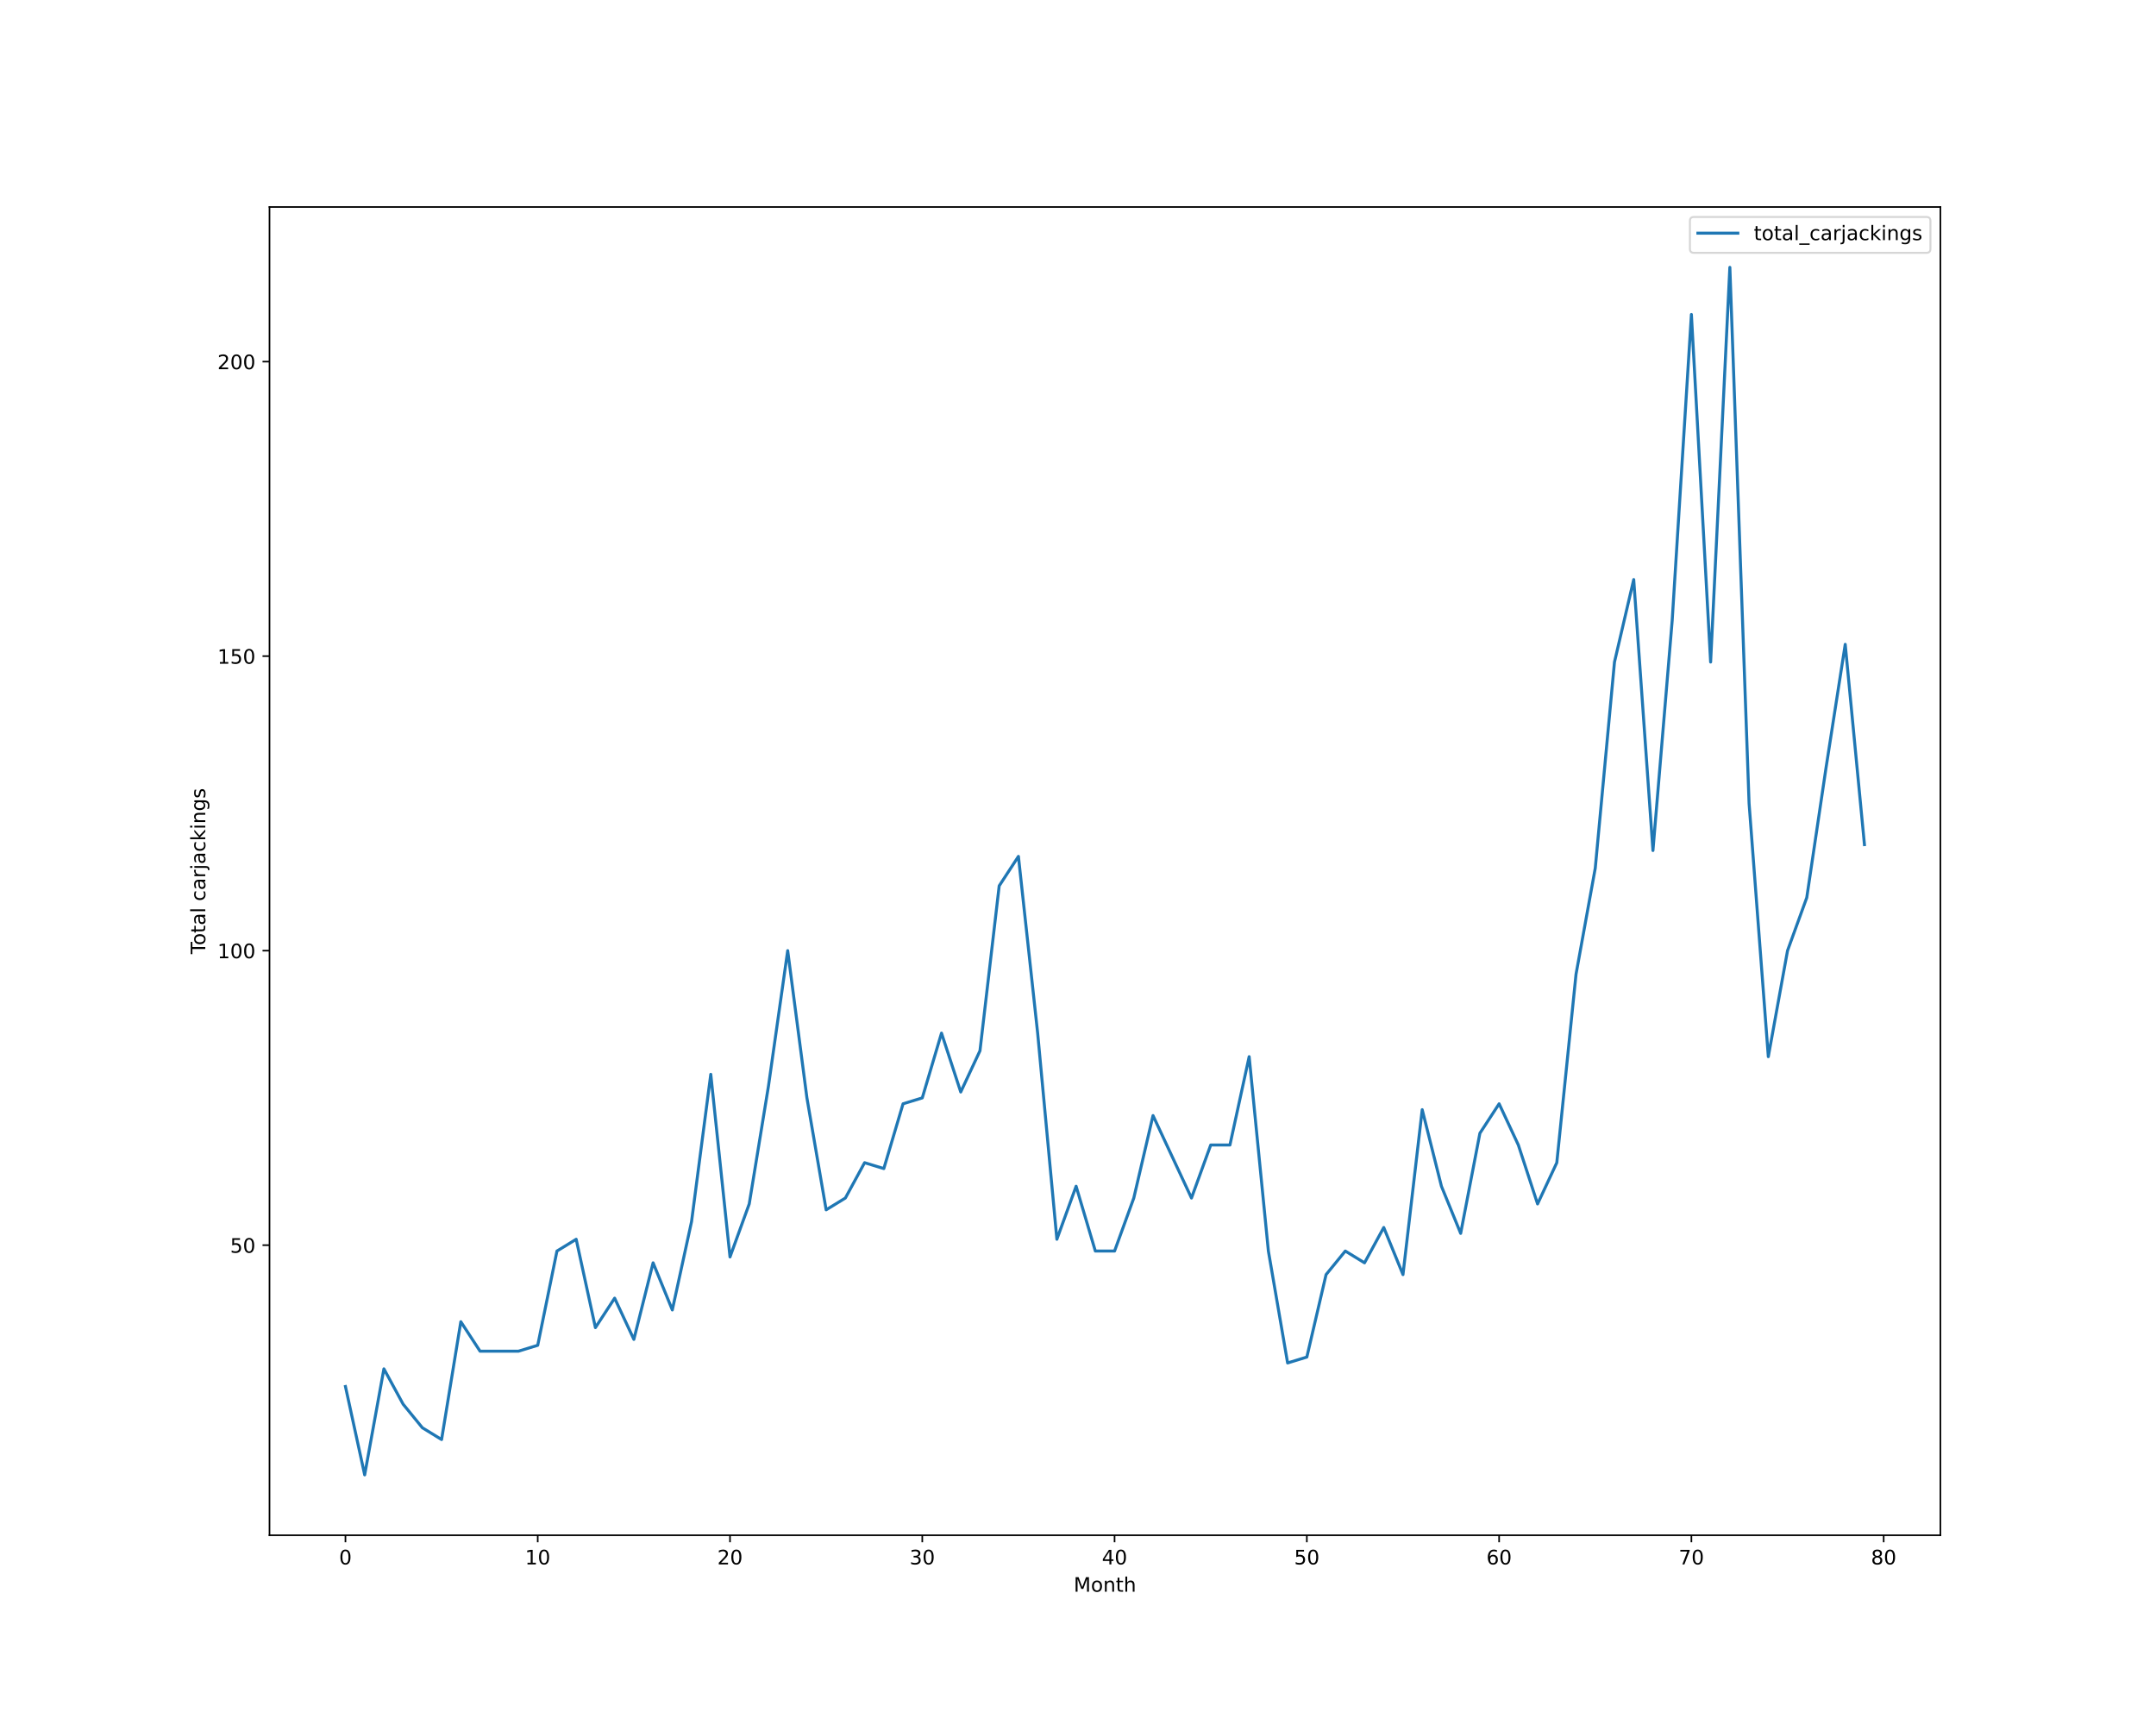
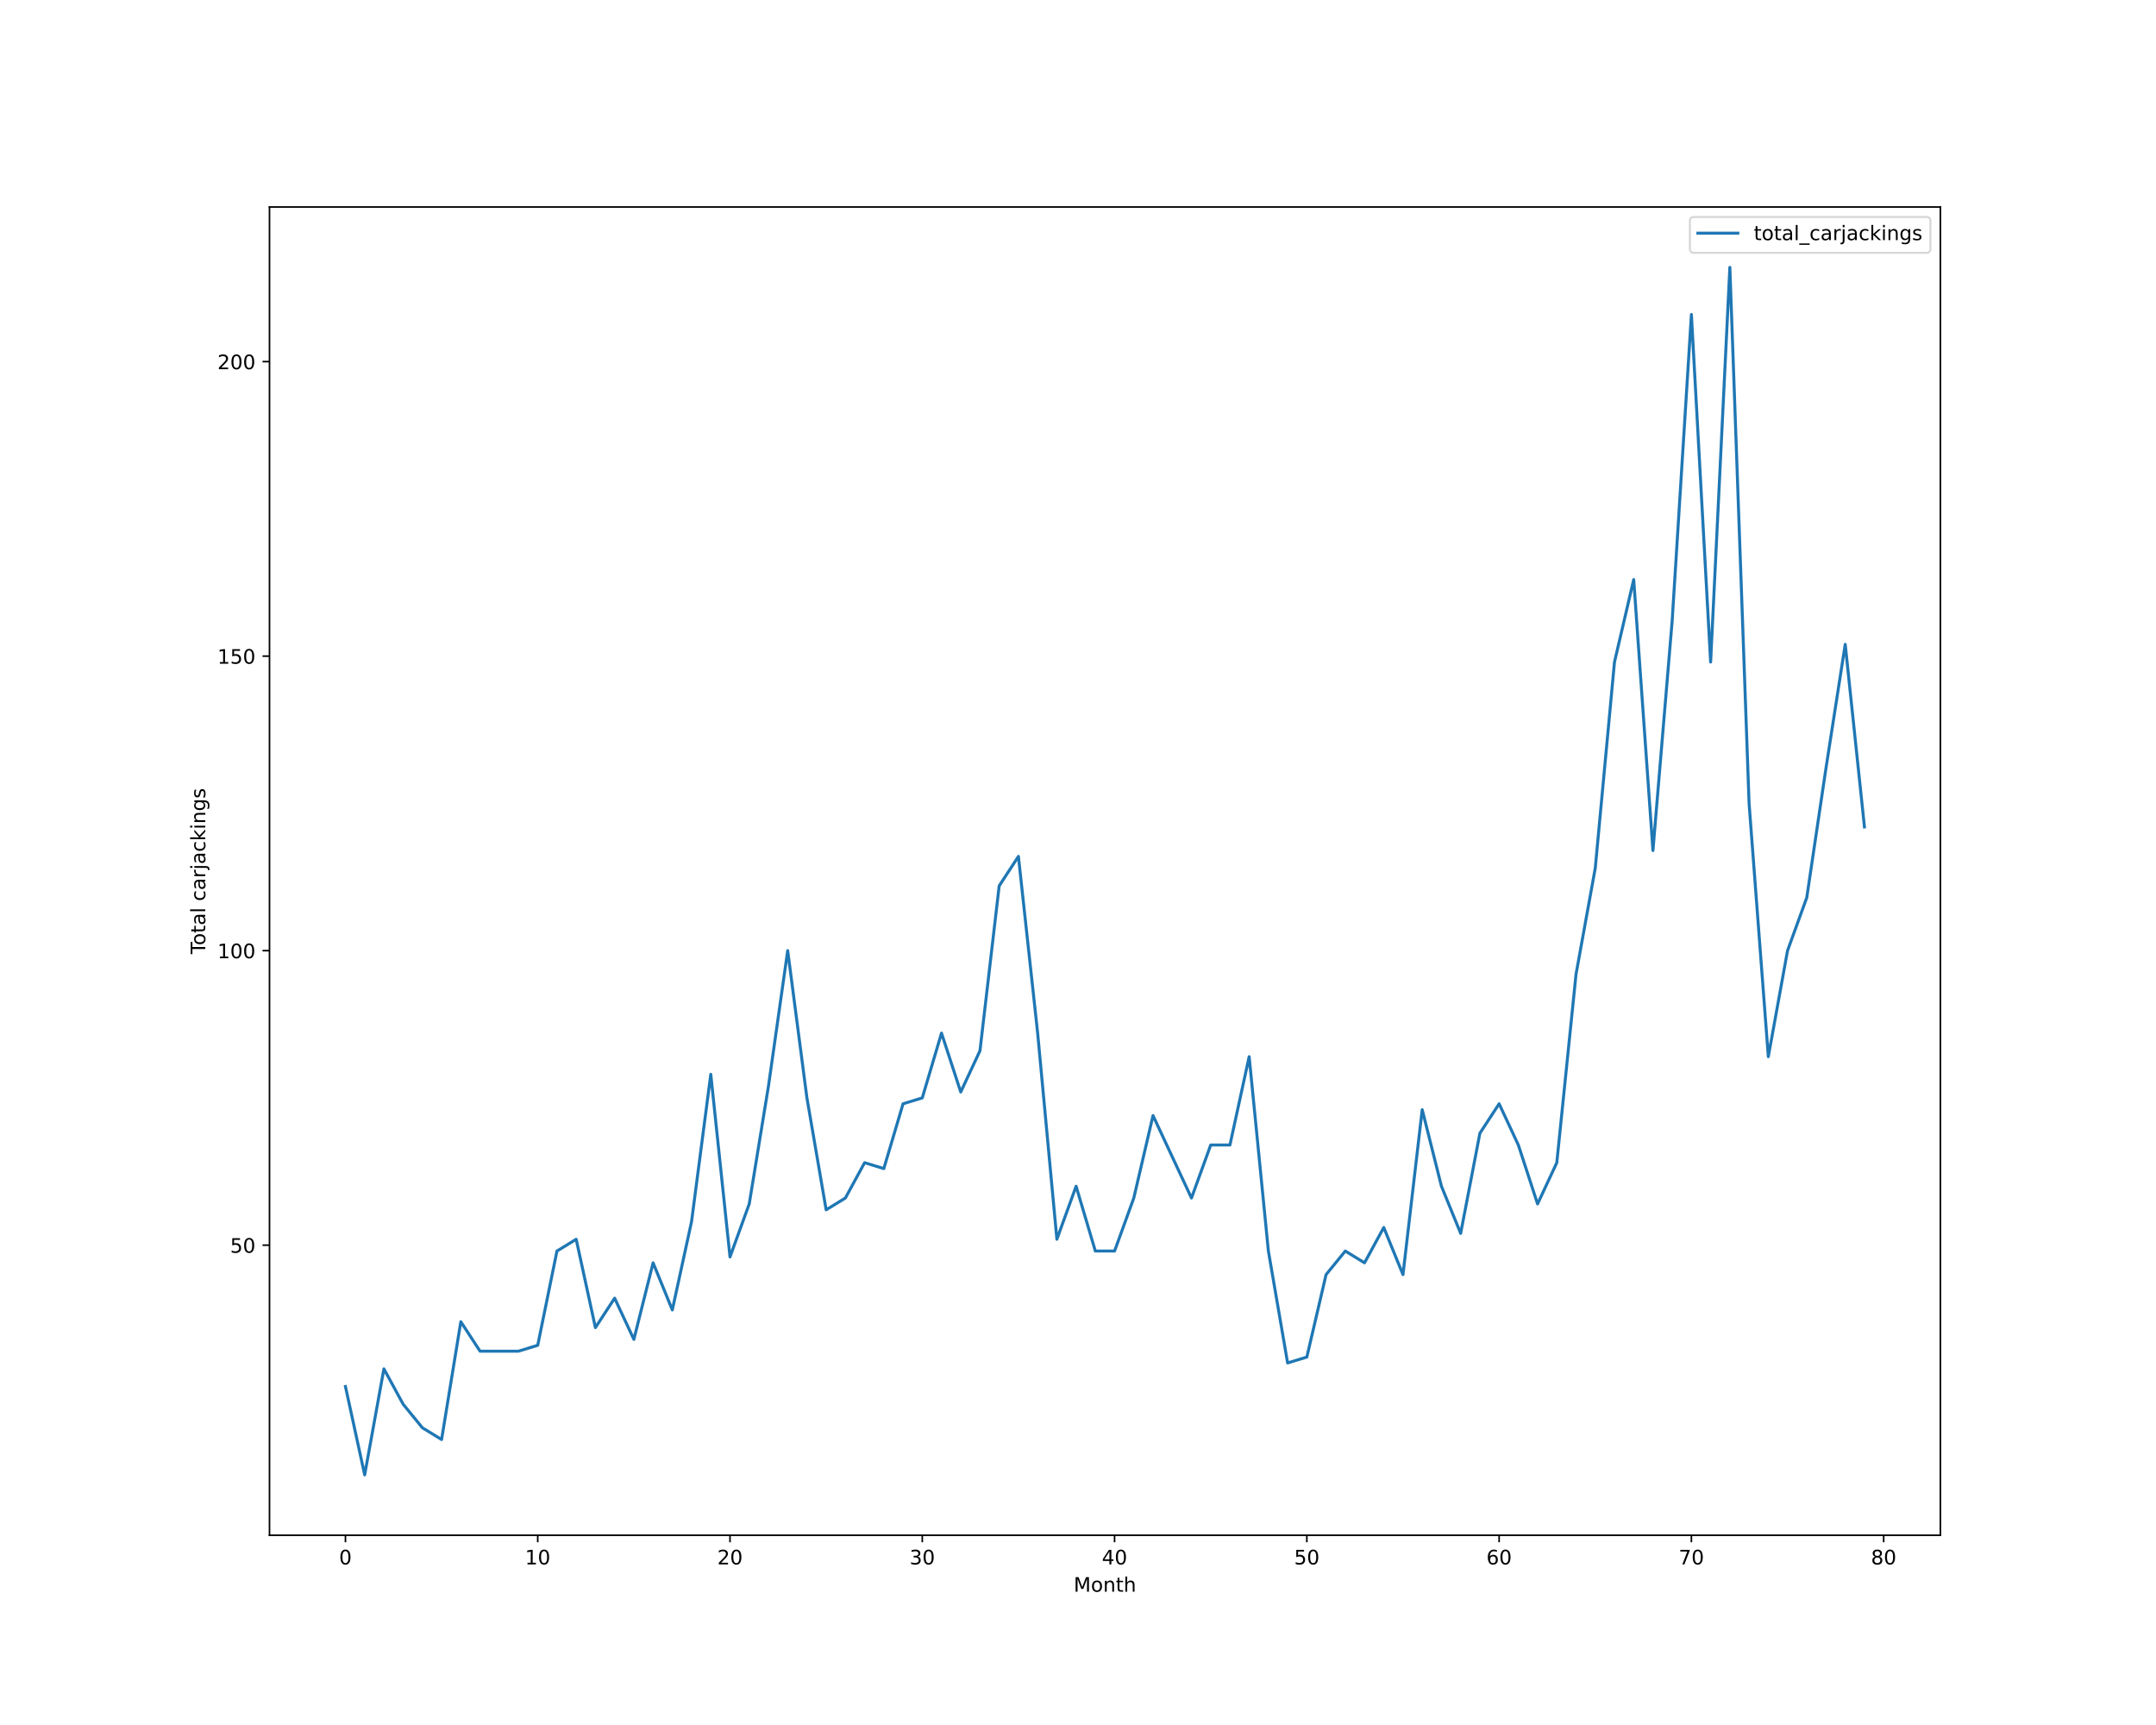
<svg xmlns="http://www.w3.org/2000/svg" xmlns:xlink="http://www.w3.org/1999/xlink" height="864pt" version="1.1" viewBox="0 0 1080 864" width="1080pt">
  <defs>
    <style type="text/css">*{stroke-linecap:butt;stroke-linejoin:round;}</style>
  </defs>
  <g id="figure_1">
    <g id="patch_1">
      <path d="M 0 864  L 1080 864  L 1080 0  L 0 0  z " style="fill:#ffffff;" />
    </g>
    <g id="axes_1">
      <g id="patch_2">
        <path d="M 135 768.96  L 972 768.96  L 972 103.68  L 135 103.68  z " style="fill:#ffffff;" />
      </g>
      <g id="matplotlib.axis_1">
        <g id="xtick_1">
          <g id="line2d_1">
            <defs>
-               <path d="M 0 0  L 0 3.5  " id="mf9f990fa16" style="stroke:#000000;stroke-width:0.8;" />
-             </defs>
-             <g>
-               <use style="stroke:#000000;stroke-width:0.8;" x="173.045" xlink:href="#mf9f990fa16" y="768.96" />
+               <path d="M 0 0  L 0 3.5  " id="mfb201ac0ed" style="stroke:#000000;stroke-width:0.8;" />
+             </defs>
+             <g>
+               <use style="stroke:#000000;stroke-width:0.8;" x="173.045" xlink:href="#mfb201ac0ed" y="768.96" />
            </g>
          </g>
          <g id="text_1">
            <g transform="translate(169.8642 783.5584)scale(0.1 -0.1)">
              <defs>
                <path d="M 2034 4250  Q 1547 4250 1301 3770  Q 1056 3291 1056 2328  Q 1056 1369 1301 889  Q 1547 409 2034 409  Q 2525 409 2770 889  Q 3016 1369 3016 2328  Q 3016 3291 2770 3770  Q 2525 4250 2034 4250  z M 2034 4750  Q 2819 4750 3233 4129  Q 3647 3509 3647 2328  Q 3647 1150 3233 529  Q 2819 -91 2034 -91  Q 1250 -91 836 529  Q 422 1150 422 2328  Q 422 3509 836 4129  Q 1250 4750 2034 4750  z " id="DejaVuSans-30" transform="scale(0.015625)" />
              </defs>
              <use xlink:href="#DejaVuSans-30" />
            </g>
          </g>
        </g>
        <g id="xtick_2">
          <g id="line2d_2">
            <g>
-               <use style="stroke:#000000;stroke-width:0.8;" x="269.363" xlink:href="#mf9f990fa16" y="768.96" />
+               <use style="stroke:#000000;stroke-width:0.8;" x="269.363" xlink:href="#mfb201ac0ed" y="768.96" />
            </g>
          </g>
          <g id="text_2">
            <g transform="translate(263.0006 783.5584)scale(0.1 -0.1)">
              <defs>
                <path d="M 794 531  L 1825 531  L 1825 4091  L 703 3866  L 703 4441  L 1819 4666  L 2450 4666  L 2450 531  L 3481 531  L 3481 0  L 794 0  L 794 531  z " id="DejaVuSans-31" transform="scale(0.015625)" />
              </defs>
              <use xlink:href="#DejaVuSans-31" />
              <use x="63.623" xlink:href="#DejaVuSans-30" />
            </g>
          </g>
        </g>
        <g id="xtick_3">
          <g id="line2d_3">
            <g>
-               <use style="stroke:#000000;stroke-width:0.8;" x="365.681" xlink:href="#mf9f990fa16" y="768.96" />
+               <use style="stroke:#000000;stroke-width:0.8;" x="365.681" xlink:href="#mfb201ac0ed" y="768.96" />
            </g>
          </g>
          <g id="text_3">
            <g transform="translate(359.3182 783.5584)scale(0.1 -0.1)">
              <defs>
                <path d="M 1228 531  L 3431 531  L 3431 0  L 469 0  L 469 531  Q 828 903 1448 1529  Q 2069 2156 2228 2338  Q 2531 2678 2651 2914  Q 2772 3150 2772 3378  Q 2772 3750 2511 3984  Q 2250 4219 1831 4219  Q 1534 4219 1204 4116  Q 875 4013 500 3803  L 500 4441  Q 881 4594 1212 4672  Q 1544 4750 1819 4750  Q 2544 4750 2975 4387  Q 3406 4025 3406 3419  Q 3406 3131 3298 2873  Q 3191 2616 2906 2266  Q 2828 2175 2409 1742  Q 1991 1309 1228 531  z " id="DejaVuSans-32" transform="scale(0.015625)" />
              </defs>
              <use xlink:href="#DejaVuSans-32" />
              <use x="63.623" xlink:href="#DejaVuSans-30" />
            </g>
          </g>
        </g>
        <g id="xtick_4">
          <g id="line2d_4">
            <g>
-               <use style="stroke:#000000;stroke-width:0.8;" x="461.998" xlink:href="#mf9f990fa16" y="768.96" />
+               <use style="stroke:#000000;stroke-width:0.8;" x="461.998" xlink:href="#mfb201ac0ed" y="768.96" />
            </g>
          </g>
          <g id="text_4">
            <g transform="translate(455.6358 783.5584)scale(0.1 -0.1)">
              <defs>
                <path d="M 2597 2516  Q 3050 2419 3304 2112  Q 3559 1806 3559 1356  Q 3559 666 3084 287  Q 2609 -91 1734 -91  Q 1441 -91 1130 -33  Q 819 25 488 141  L 488 750  Q 750 597 1062 519  Q 1375 441 1716 441  Q 2309 441 2620 675  Q 2931 909 2931 1356  Q 2931 1769 2642 2001  Q 2353 2234 1838 2234  L 1294 2234  L 1294 2753  L 1863 2753  Q 2328 2753 2575 2939  Q 2822 3125 2822 3475  Q 2822 3834 2567 4026  Q 2313 4219 1838 4219  Q 1578 4219 1281 4162  Q 984 4106 628 3988  L 628 4550  Q 988 4650 1302 4700  Q 1616 4750 1894 4750  Q 2613 4750 3031 4423  Q 3450 4097 3450 3541  Q 3450 3153 3228 2886  Q 3006 2619 2597 2516  z " id="DejaVuSans-33" transform="scale(0.015625)" />
              </defs>
              <use xlink:href="#DejaVuSans-33" />
              <use x="63.623" xlink:href="#DejaVuSans-30" />
            </g>
          </g>
        </g>
        <g id="xtick_5">
          <g id="line2d_5">
            <g>
-               <use style="stroke:#000000;stroke-width:0.8;" x="558.316" xlink:href="#mf9f990fa16" y="768.96" />
+               <use style="stroke:#000000;stroke-width:0.8;" x="558.316" xlink:href="#mfb201ac0ed" y="768.96" />
            </g>
          </g>
          <g id="text_5">
            <g transform="translate(551.9534 783.5584)scale(0.1 -0.1)">
              <defs>
                <path d="M 2419 4116  L 825 1625  L 2419 1625  L 2419 4116  z M 2253 4666  L 3047 4666  L 3047 1625  L 3713 1625  L 3713 1100  L 3047 1100  L 3047 0  L 2419 0  L 2419 1100  L 313 1100  L 313 1709  L 2253 4666  z " id="DejaVuSans-34" transform="scale(0.015625)" />
              </defs>
              <use xlink:href="#DejaVuSans-34" />
              <use x="63.623" xlink:href="#DejaVuSans-30" />
            </g>
          </g>
        </g>
        <g id="xtick_6">
          <g id="line2d_6">
            <g>
-               <use style="stroke:#000000;stroke-width:0.8;" x="654.633" xlink:href="#mf9f990fa16" y="768.96" />
+               <use style="stroke:#000000;stroke-width:0.8;" x="654.633" xlink:href="#mfb201ac0ed" y="768.96" />
            </g>
          </g>
          <g id="text_6">
            <g transform="translate(648.271 783.5584)scale(0.1 -0.1)">
              <defs>
                <path d="M 691 4666  L 3169 4666  L 3169 4134  L 1269 4134  L 1269 2991  Q 1406 3038 1543 3061  Q 1681 3084 1819 3084  Q 2600 3084 3056 2656  Q 3513 2228 3513 1497  Q 3513 744 3044 326  Q 2575 -91 1722 -91  Q 1428 -91 1123 -41  Q 819 9 494 109  L 494 744  Q 775 591 1075 516  Q 1375 441 1709 441  Q 2250 441 2565 725  Q 2881 1009 2881 1497  Q 2881 1984 2565 2268  Q 2250 2553 1709 2553  Q 1456 2553 1204 2497  Q 953 2441 691 2322  L 691 4666  z " id="DejaVuSans-35" transform="scale(0.015625)" />
              </defs>
              <use xlink:href="#DejaVuSans-35" />
              <use x="63.623" xlink:href="#DejaVuSans-30" />
            </g>
          </g>
        </g>
        <g id="xtick_7">
          <g id="line2d_7">
            <g>
-               <use style="stroke:#000000;stroke-width:0.8;" x="750.951" xlink:href="#mf9f990fa16" y="768.96" />
+               <use style="stroke:#000000;stroke-width:0.8;" x="750.951" xlink:href="#mfb201ac0ed" y="768.96" />
            </g>
          </g>
          <g id="text_7">
            <g transform="translate(744.5886 783.5584)scale(0.1 -0.1)">
              <defs>
                <path d="M 2113 2584  Q 1688 2584 1439 2293  Q 1191 2003 1191 1497  Q 1191 994 1439 701  Q 1688 409 2113 409  Q 2538 409 2786 701  Q 3034 994 3034 1497  Q 3034 2003 2786 2293  Q 2538 2584 2113 2584  z M 3366 4563  L 3366 3988  Q 3128 4100 2886 4159  Q 2644 4219 2406 4219  Q 1781 4219 1451 3797  Q 1122 3375 1075 2522  Q 1259 2794 1537 2939  Q 1816 3084 2150 3084  Q 2853 3084 3261 2657  Q 3669 2231 3669 1497  Q 3669 778 3244 343  Q 2819 -91 2113 -91  Q 1303 -91 875 529  Q 447 1150 447 2328  Q 447 3434 972 4092  Q 1497 4750 2381 4750  Q 2619 4750 2861 4703  Q 3103 4656 3366 4563  z " id="DejaVuSans-36" transform="scale(0.015625)" />
              </defs>
              <use xlink:href="#DejaVuSans-36" />
              <use x="63.623" xlink:href="#DejaVuSans-30" />
            </g>
          </g>
        </g>
        <g id="xtick_8">
          <g id="line2d_8">
            <g>
-               <use style="stroke:#000000;stroke-width:0.8;" x="847.269" xlink:href="#mf9f990fa16" y="768.96" />
+               <use style="stroke:#000000;stroke-width:0.8;" x="847.269" xlink:href="#mfb201ac0ed" y="768.96" />
            </g>
          </g>
          <g id="text_8">
            <g transform="translate(840.9062 783.5584)scale(0.1 -0.1)">
              <defs>
                <path d="M 525 4666  L 3525 4666  L 3525 4397  L 1831 0  L 1172 0  L 2766 4134  L 525 4134  L 525 4666  z " id="DejaVuSans-37" transform="scale(0.015625)" />
              </defs>
              <use xlink:href="#DejaVuSans-37" />
              <use x="63.623" xlink:href="#DejaVuSans-30" />
            </g>
          </g>
        </g>
        <g id="xtick_9">
          <g id="line2d_9">
            <g>
-               <use style="stroke:#000000;stroke-width:0.8;" x="943.586" xlink:href="#mf9f990fa16" y="768.96" />
+               <use style="stroke:#000000;stroke-width:0.8;" x="943.586" xlink:href="#mfb201ac0ed" y="768.96" />
            </g>
          </g>
          <g id="text_9">
            <g transform="translate(937.2238 783.5584)scale(0.1 -0.1)">
              <defs>
                <path d="M 2034 2216  Q 1584 2216 1326 1975  Q 1069 1734 1069 1313  Q 1069 891 1326 650  Q 1584 409 2034 409  Q 2484 409 2743 651  Q 3003 894 3003 1313  Q 3003 1734 2745 1975  Q 2488 2216 2034 2216  z M 1403 2484  Q 997 2584 770 2862  Q 544 3141 544 3541  Q 544 4100 942 4425  Q 1341 4750 2034 4750  Q 2731 4750 3128 4425  Q 3525 4100 3525 3541  Q 3525 3141 3298 2862  Q 3072 2584 2669 2484  Q 3125 2378 3379 2068  Q 3634 1759 3634 1313  Q 3634 634 3220 271  Q 2806 -91 2034 -91  Q 1263 -91 848 271  Q 434 634 434 1313  Q 434 1759 690 2068  Q 947 2378 1403 2484  z M 1172 3481  Q 1172 3119 1398 2916  Q 1625 2713 2034 2713  Q 2441 2713 2670 2916  Q 2900 3119 2900 3481  Q 2900 3844 2670 4047  Q 2441 4250 2034 4250  Q 1625 4250 1398 4047  Q 1172 3844 1172 3481  z " id="DejaVuSans-38" transform="scale(0.015625)" />
              </defs>
              <use xlink:href="#DejaVuSans-38" />
              <use x="63.623" xlink:href="#DejaVuSans-30" />
            </g>
          </g>
        </g>
        <g id="text_10">
          <g transform="translate(537.8289 797.2366)scale(0.1 -0.1)">
            <defs>
              <path d="M 628 4666  L 1569 4666  L 2759 1491  L 3956 4666  L 4897 4666  L 4897 0  L 4281 0  L 4281 4097  L 3078 897  L 2444 897  L 1241 4097  L 1241 0  L 628 0  L 628 4666  z " id="DejaVuSans-4d" transform="scale(0.015625)" />
              <path d="M 1959 3097  Q 1497 3097 1228 2736  Q 959 2375 959 1747  Q 959 1119 1226 758  Q 1494 397 1959 397  Q 2419 397 2687 759  Q 2956 1122 2956 1747  Q 2956 2369 2687 2733  Q 2419 3097 1959 3097  z M 1959 3584  Q 2709 3584 3137 3096  Q 3566 2609 3566 1747  Q 3566 888 3137 398  Q 2709 -91 1959 -91  Q 1206 -91 779 398  Q 353 888 353 1747  Q 353 2609 779 3096  Q 1206 3584 1959 3584  z " id="DejaVuSans-6f" transform="scale(0.015625)" />
              <path d="M 3513 2113  L 3513 0  L 2938 0  L 2938 2094  Q 2938 2591 2744 2837  Q 2550 3084 2163 3084  Q 1697 3084 1428 2787  Q 1159 2491 1159 1978  L 1159 0  L 581 0  L 581 3500  L 1159 3500  L 1159 2956  Q 1366 3272 1645 3428  Q 1925 3584 2291 3584  Q 2894 3584 3203 3211  Q 3513 2838 3513 2113  z " id="DejaVuSans-6e" transform="scale(0.015625)" />
              <path d="M 1172 4494  L 1172 3500  L 2356 3500  L 2356 3053  L 1172 3053  L 1172 1153  Q 1172 725 1289 603  Q 1406 481 1766 481  L 2356 481  L 2356 0  L 1766 0  Q 1100 0 847 248  Q 594 497 594 1153  L 594 3053  L 172 3053  L 172 3500  L 594 3500  L 594 4494  L 1172 4494  z " id="DejaVuSans-74" transform="scale(0.015625)" />
              <path d="M 3513 2113  L 3513 0  L 2938 0  L 2938 2094  Q 2938 2591 2744 2837  Q 2550 3084 2163 3084  Q 1697 3084 1428 2787  Q 1159 2491 1159 1978  L 1159 0  L 581 0  L 581 4863  L 1159 4863  L 1159 2956  Q 1366 3272 1645 3428  Q 1925 3584 2291 3584  Q 2894 3584 3203 3211  Q 3513 2838 3513 2113  z " id="DejaVuSans-68" transform="scale(0.015625)" />
            </defs>
            <use xlink:href="#DejaVuSans-4d" />
            <use x="86.279" xlink:href="#DejaVuSans-6f" />
            <use x="147.461" xlink:href="#DejaVuSans-6e" />
            <use x="210.84" xlink:href="#DejaVuSans-74" />
            <use x="250.049" xlink:href="#DejaVuSans-68" />
          </g>
        </g>
      </g>
      <g id="matplotlib.axis_2">
        <g id="ytick_1">
          <g id="line2d_10">
            <defs>
-               <path d="M 0 0  L -3.5 0  " id="m23c200932d" style="stroke:#000000;stroke-width:0.8;" />
-             </defs>
-             <g>
-               <use style="stroke:#000000;stroke-width:0.8;" x="135" xlink:href="#m23c200932d" y="623.66" />
+               <path d="M 0 0  L -3.5 0  " id="m989cf4b124" style="stroke:#000000;stroke-width:0.8;" />
+             </defs>
+             <g>
+               <use style="stroke:#000000;stroke-width:0.8;" x="135" xlink:href="#m989cf4b124" y="623.66" />
            </g>
          </g>
          <g id="text_11">
            <g transform="translate(115.275 627.4597)scale(0.1 -0.1)">
              <use xlink:href="#DejaVuSans-35" />
              <use x="63.623" xlink:href="#DejaVuSans-30" />
            </g>
          </g>
        </g>
        <g id="ytick_2">
          <g id="line2d_11">
            <g>
-               <use style="stroke:#000000;stroke-width:0.8;" x="135" xlink:href="#m23c200932d" y="476.148" />
+               <use style="stroke:#000000;stroke-width:0.8;" x="135" xlink:href="#m989cf4b124" y="476.148" />
            </g>
          </g>
          <g id="text_12">
            <g transform="translate(108.9125 479.9475)scale(0.1 -0.1)">
              <use xlink:href="#DejaVuSans-31" />
              <use x="63.623" xlink:href="#DejaVuSans-30" />
              <use x="127.246" xlink:href="#DejaVuSans-30" />
            </g>
          </g>
        </g>
        <g id="ytick_3">
          <g id="line2d_12">
            <g>
-               <use style="stroke:#000000;stroke-width:0.8;" x="135" xlink:href="#m23c200932d" y="328.636" />
+               <use style="stroke:#000000;stroke-width:0.8;" x="135" xlink:href="#m989cf4b124" y="328.636" />
            </g>
          </g>
          <g id="text_13">
            <g transform="translate(108.9125 332.4353)scale(0.1 -0.1)">
              <use xlink:href="#DejaVuSans-31" />
              <use x="63.623" xlink:href="#DejaVuSans-35" />
              <use x="127.246" xlink:href="#DejaVuSans-30" />
            </g>
          </g>
        </g>
        <g id="ytick_4">
          <g id="line2d_13">
            <g>
-               <use style="stroke:#000000;stroke-width:0.8;" x="135" xlink:href="#m23c200932d" y="181.124" />
+               <use style="stroke:#000000;stroke-width:0.8;" x="135" xlink:href="#m989cf4b124" y="181.124" />
            </g>
          </g>
          <g id="text_14">
            <g transform="translate(108.9125 184.9231)scale(0.1 -0.1)">
              <use xlink:href="#DejaVuSans-32" />
              <use x="63.623" xlink:href="#DejaVuSans-30" />
              <use x="127.246" xlink:href="#DejaVuSans-30" />
            </g>
          </g>
        </g>
        <g id="text_15">
          <g transform="translate(102.8328 477.8888)rotate(-90)scale(0.1 -0.1)">
            <defs>
              <path d="M -19 4666  L 3928 4666  L 3928 4134  L 2272 4134  L 2272 0  L 1638 0  L 1638 4134  L -19 4134  L -19 4666  z " id="DejaVuSans-54" transform="scale(0.015625)" />
              <path d="M 2194 1759  Q 1497 1759 1228 1600  Q 959 1441 959 1056  Q 959 750 1161 570  Q 1363 391 1709 391  Q 2188 391 2477 730  Q 2766 1069 2766 1631  L 2766 1759  L 2194 1759  z M 3341 1997  L 3341 0  L 2766 0  L 2766 531  Q 2569 213 2275 61  Q 1981 -91 1556 -91  Q 1019 -91 701 211  Q 384 513 384 1019  Q 384 1609 779 1909  Q 1175 2209 1959 2209  L 2766 2209  L 2766 2266  Q 2766 2663 2505 2880  Q 2244 3097 1772 3097  Q 1472 3097 1187 3025  Q 903 2953 641 2809  L 641 3341  Q 956 3463 1253 3523  Q 1550 3584 1831 3584  Q 2591 3584 2966 3190  Q 3341 2797 3341 1997  z " id="DejaVuSans-61" transform="scale(0.015625)" />
              <path d="M 603 4863  L 1178 4863  L 1178 0  L 603 0  L 603 4863  z " id="DejaVuSans-6c" transform="scale(0.015625)" />
              <path id="DejaVuSans-20" transform="scale(0.015625)" />
              <path d="M 3122 3366  L 3122 2828  Q 2878 2963 2633 3030  Q 2388 3097 2138 3097  Q 1578 3097 1268 2742  Q 959 2388 959 1747  Q 959 1106 1268 751  Q 1578 397 2138 397  Q 2388 397 2633 464  Q 2878 531 3122 666  L 3122 134  Q 2881 22 2623 -34  Q 2366 -91 2075 -91  Q 1284 -91 818 406  Q 353 903 353 1747  Q 353 2603 823 3093  Q 1294 3584 2113 3584  Q 2378 3584 2631 3529  Q 2884 3475 3122 3366  z " id="DejaVuSans-63" transform="scale(0.015625)" />
              <path d="M 2631 2963  Q 2534 3019 2420 3045  Q 2306 3072 2169 3072  Q 1681 3072 1420 2755  Q 1159 2438 1159 1844  L 1159 0  L 581 0  L 581 3500  L 1159 3500  L 1159 2956  Q 1341 3275 1631 3429  Q 1922 3584 2338 3584  Q 2397 3584 2469 3576  Q 2541 3569 2628 3553  L 2631 2963  z " id="DejaVuSans-72" transform="scale(0.015625)" />
              <path d="M 603 3500  L 1178 3500  L 1178 -63  Q 1178 -731 923 -1031  Q 669 -1331 103 -1331  L -116 -1331  L -116 -844  L 38 -844  Q 366 -844 484 -692  Q 603 -541 603 -63  L 603 3500  z M 603 4863  L 1178 4863  L 1178 4134  L 603 4134  L 603 4863  z " id="DejaVuSans-6a" transform="scale(0.015625)" />
              <path d="M 581 4863  L 1159 4863  L 1159 1991  L 2875 3500  L 3609 3500  L 1753 1863  L 3688 0  L 2938 0  L 1159 1709  L 1159 0  L 581 0  L 581 4863  z " id="DejaVuSans-6b" transform="scale(0.015625)" />
              <path d="M 603 3500  L 1178 3500  L 1178 0  L 603 0  L 603 3500  z M 603 4863  L 1178 4863  L 1178 4134  L 603 4134  L 603 4863  z " id="DejaVuSans-69" transform="scale(0.015625)" />
              <path d="M 2906 1791  Q 2906 2416 2648 2759  Q 2391 3103 1925 3103  Q 1463 3103 1205 2759  Q 947 2416 947 1791  Q 947 1169 1205 825  Q 1463 481 1925 481  Q 2391 481 2648 825  Q 2906 1169 2906 1791  z M 3481 434  Q 3481 -459 3084 -895  Q 2688 -1331 1869 -1331  Q 1566 -1331 1297 -1286  Q 1028 -1241 775 -1147  L 775 -588  Q 1028 -725 1275 -790  Q 1522 -856 1778 -856  Q 2344 -856 2625 -561  Q 2906 -266 2906 331  L 2906 616  Q 2728 306 2450 153  Q 2172 0 1784 0  Q 1141 0 747 490  Q 353 981 353 1791  Q 353 2603 747 3093  Q 1141 3584 1784 3584  Q 2172 3584 2450 3431  Q 2728 3278 2906 2969  L 2906 3500  L 3481 3500  L 3481 434  z " id="DejaVuSans-67" transform="scale(0.015625)" />
              <path d="M 2834 3397  L 2834 2853  Q 2591 2978 2328 3040  Q 2066 3103 1784 3103  Q 1356 3103 1142 2972  Q 928 2841 928 2578  Q 928 2378 1081 2264  Q 1234 2150 1697 2047  L 1894 2003  Q 2506 1872 2764 1633  Q 3022 1394 3022 966  Q 3022 478 2636 193  Q 2250 -91 1575 -91  Q 1294 -91 989 -36  Q 684 19 347 128  L 347 722  Q 666 556 975 473  Q 1284 391 1588 391  Q 1994 391 2212 530  Q 2431 669 2431 922  Q 2431 1156 2273 1281  Q 2116 1406 1581 1522  L 1381 1569  Q 847 1681 609 1914  Q 372 2147 372 2553  Q 372 3047 722 3315  Q 1072 3584 1716 3584  Q 2034 3584 2315 3537  Q 2597 3491 2834 3397  z " id="DejaVuSans-73" transform="scale(0.015625)" />
            </defs>
            <use xlink:href="#DejaVuSans-54" />
            <use x="44.084" xlink:href="#DejaVuSans-6f" />
            <use x="105.266" xlink:href="#DejaVuSans-74" />
            <use x="144.475" xlink:href="#DejaVuSans-61" />
            <use x="205.754" xlink:href="#DejaVuSans-6c" />
            <use x="233.537" xlink:href="#DejaVuSans-20" />
            <use x="265.324" xlink:href="#DejaVuSans-63" />
            <use x="320.305" xlink:href="#DejaVuSans-61" />
            <use x="381.584" xlink:href="#DejaVuSans-72" />
            <use x="422.697" xlink:href="#DejaVuSans-6a" />
            <use x="450.48" xlink:href="#DejaVuSans-61" />
            <use x="511.76" xlink:href="#DejaVuSans-63" />
            <use x="566.74" xlink:href="#DejaVuSans-6b" />
            <use x="624.65" xlink:href="#DejaVuSans-69" />
            <use x="652.434" xlink:href="#DejaVuSans-6e" />
            <use x="715.812" xlink:href="#DejaVuSans-67" />
            <use x="779.289" xlink:href="#DejaVuSans-73" />
          </g>
        </g>
      </g>
      <g id="line2d_14">
-         <path clip-path="url(#p77cc6720b8)" d="M 173.045 694.466  L 182.677 738.72  L 192.309 685.616  L 201.941 703.317  L 211.572 715.118  L 221.204 721.019  L 230.836 662.014  L 240.468 676.765  L 250.1 676.765  L 259.731 676.765  L 269.363 673.815  L 278.995 626.611  L 288.627 620.71  L 298.258 664.964  L 307.89 650.213  L 317.522 670.864  L 327.154 632.511  L 336.785 656.113  L 346.417 611.86  L 356.049 538.103  L 365.681 629.561  L 375.312 603.009  L 384.944 544.004  L 394.576 476.148  L 404.208 549.904  L 413.839 605.959  L 423.471 600.059  L 433.103 582.357  L 442.735 585.307  L 452.367 552.855  L 461.998 549.904  L 471.63 517.452  L 481.262 546.954  L 490.894 526.302  L 500.525 443.696  L 510.157 428.944  L 519.789 517.452  L 529.421 620.71  L 539.052 594.158  L 548.684 626.611  L 558.316 626.611  L 567.948 600.059  L 577.579 558.755  L 587.211 579.407  L 596.843 600.059  L 606.475 573.506  L 616.106 573.506  L 625.738 529.253  L 635.37 626.611  L 645.002 682.665  L 654.633 679.715  L 664.265 638.412  L 673.897 626.611  L 683.529 632.511  L 693.161 614.81  L 702.792 638.412  L 712.424 555.805  L 722.056 594.158  L 731.688 617.76  L 741.319 567.606  L 750.951 552.855  L 760.583 573.506  L 770.215 603.009  L 779.846 582.357  L 789.478 487.949  L 799.11 434.845  L 808.742 331.586  L 818.373 290.283  L 828.005 425.994  L 837.637 310.935  L 847.269 157.522  L 856.9 331.586  L 866.532 133.92  L 876.164 402.392  L 885.796 529.253  L 895.428 476.148  L 905.059 449.596  L 914.691 384.691  L 924.323 322.736  L 933.955 423.044  " style="fill:none;stroke:#1f77b4;stroke-linecap:square;stroke-width:1.5;" />
+         <path clip-path="url(#p9e2246f7bd)" d="M 173.045 694.466  L 182.677 738.72  L 192.309 685.616  L 201.941 703.317  L 211.572 715.118  L 221.204 721.019  L 230.836 662.014  L 240.468 676.765  L 250.1 676.765  L 259.731 676.765  L 269.363 673.815  L 278.995 626.611  L 288.627 620.71  L 298.258 664.964  L 307.89 650.213  L 317.522 670.864  L 327.154 632.511  L 336.785 656.113  L 346.417 611.86  L 356.049 538.103  L 365.681 629.561  L 375.312 603.009  L 384.944 544.004  L 394.576 476.148  L 404.208 549.904  L 413.839 605.959  L 423.471 600.059  L 433.103 582.357  L 442.735 585.307  L 452.367 552.855  L 461.998 549.904  L 471.63 517.452  L 481.262 546.954  L 490.894 526.302  L 500.525 443.696  L 510.157 428.944  L 519.789 517.452  L 529.421 620.71  L 539.052 594.158  L 548.684 626.611  L 558.316 626.611  L 567.948 600.059  L 577.579 558.755  L 587.211 579.407  L 596.843 600.059  L 606.475 573.506  L 616.106 573.506  L 625.738 529.253  L 635.37 626.611  L 645.002 682.665  L 654.633 679.715  L 664.265 638.412  L 673.897 626.611  L 683.529 632.511  L 693.161 614.81  L 702.792 638.412  L 712.424 555.805  L 722.056 594.158  L 731.688 617.76  L 741.319 567.606  L 750.951 552.855  L 760.583 573.506  L 770.215 603.009  L 779.846 582.357  L 789.478 487.949  L 799.11 434.845  L 808.742 331.586  L 818.373 290.283  L 828.005 425.994  L 837.637 310.935  L 847.269 157.522  L 856.9 331.586  L 866.532 133.92  L 876.164 402.392  L 885.796 529.253  L 895.428 476.148  L 905.059 449.596  L 914.691 384.691  L 924.323 322.736  L 933.955 414.193  " style="fill:none;stroke:#1f77b4;stroke-linecap:square;stroke-width:1.5;" />
      </g>
      <g id="patch_3">
        <path d="M 135 768.96  L 135 103.68  " style="fill:none;stroke:#000000;stroke-linecap:square;stroke-linejoin:miter;stroke-width:0.8;" />
      </g>
      <g id="patch_4">
        <path d="M 972 768.96  L 972 103.68  " style="fill:none;stroke:#000000;stroke-linecap:square;stroke-linejoin:miter;stroke-width:0.8;" />
      </g>
      <g id="patch_5">
        <path d="M 135 768.96  L 972 768.96  " style="fill:none;stroke:#000000;stroke-linecap:square;stroke-linejoin:miter;stroke-width:0.8;" />
      </g>
      <g id="patch_6">
        <path d="M 135 103.68  L 972 103.68  " style="fill:none;stroke:#000000;stroke-linecap:square;stroke-linejoin:miter;stroke-width:0.8;" />
      </g>
      <g id="legend_1">
        <g id="patch_7">
          <path d="M 848.528 126.636  L 965 126.636  Q 967 126.636 967 124.636  L 967 110.68  Q 967 108.68 965 108.68  L 848.528 108.68  Q 846.528 108.68 846.528 110.68  L 846.528 124.636  Q 846.528 126.636 848.528 126.636  z " style="fill:#ffffff;opacity:0.8;stroke:#cccccc;stroke-linejoin:miter;" />
        </g>
        <g id="line2d_15">
          <path d="M 850.528 116.778  L 870.528 116.778  " style="fill:none;stroke:#1f77b4;stroke-linecap:square;stroke-width:1.5;" />
        </g>
        <g id="line2d_16" />
        <g id="text_16">
          <g transform="translate(878.5281 120.2784)scale(0.1 -0.1)">
            <defs>
              <path d="M 3263 -1063  L 3263 -1509  L -63 -1509  L -63 -1063  L 3263 -1063  z " id="DejaVuSans-5f" transform="scale(0.015625)" />
            </defs>
            <use xlink:href="#DejaVuSans-74" />
            <use x="39.209" xlink:href="#DejaVuSans-6f" />
            <use x="100.391" xlink:href="#DejaVuSans-74" />
            <use x="139.6" xlink:href="#DejaVuSans-61" />
            <use x="200.879" xlink:href="#DejaVuSans-6c" />
            <use x="228.662" xlink:href="#DejaVuSans-5f" />
            <use x="278.662" xlink:href="#DejaVuSans-63" />
            <use x="333.643" xlink:href="#DejaVuSans-61" />
            <use x="394.922" xlink:href="#DejaVuSans-72" />
            <use x="436.035" xlink:href="#DejaVuSans-6a" />
            <use x="463.818" xlink:href="#DejaVuSans-61" />
            <use x="525.098" xlink:href="#DejaVuSans-63" />
            <use x="580.078" xlink:href="#DejaVuSans-6b" />
            <use x="637.988" xlink:href="#DejaVuSans-69" />
            <use x="665.771" xlink:href="#DejaVuSans-6e" />
            <use x="729.15" xlink:href="#DejaVuSans-67" />
            <use x="792.627" xlink:href="#DejaVuSans-73" />
          </g>
        </g>
      </g>
    </g>
  </g>
  <defs>
-     <clipPath id="p77cc6720b8">
+     <clipPath id="p9e2246f7bd">
      <rect height="665.28" width="837" x="135" y="103.68" />
    </clipPath>
  </defs>
</svg>
